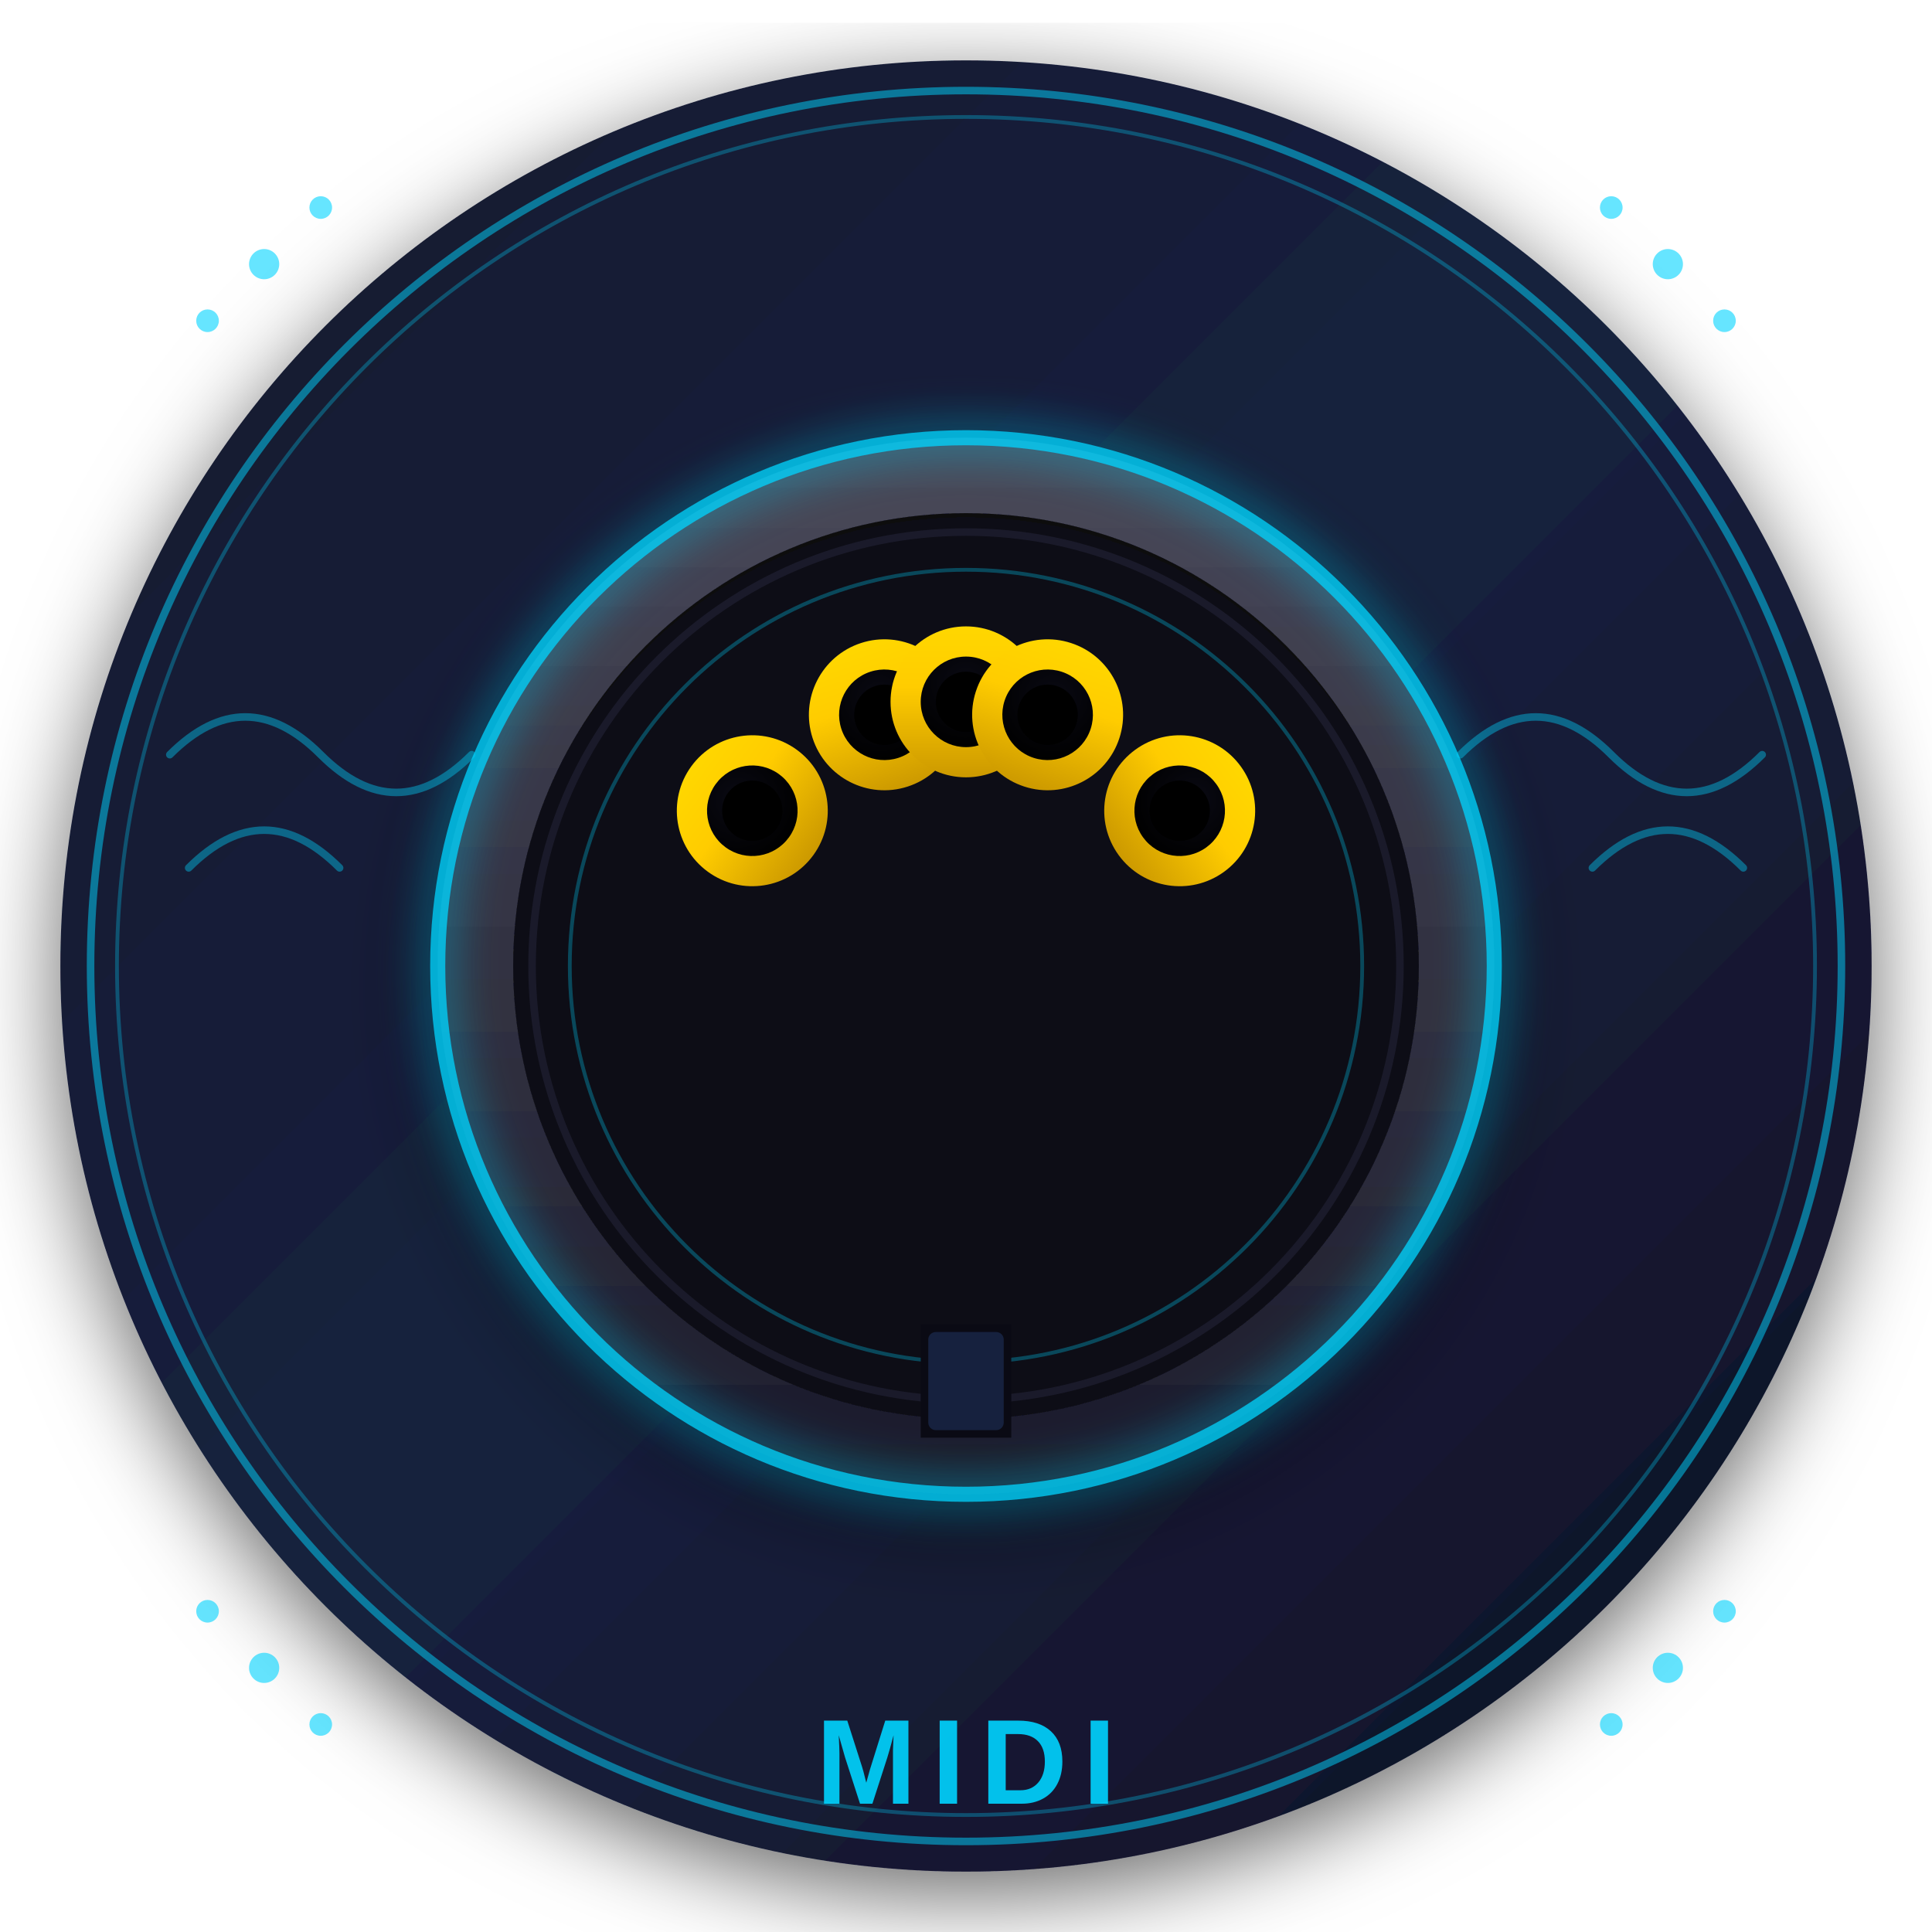
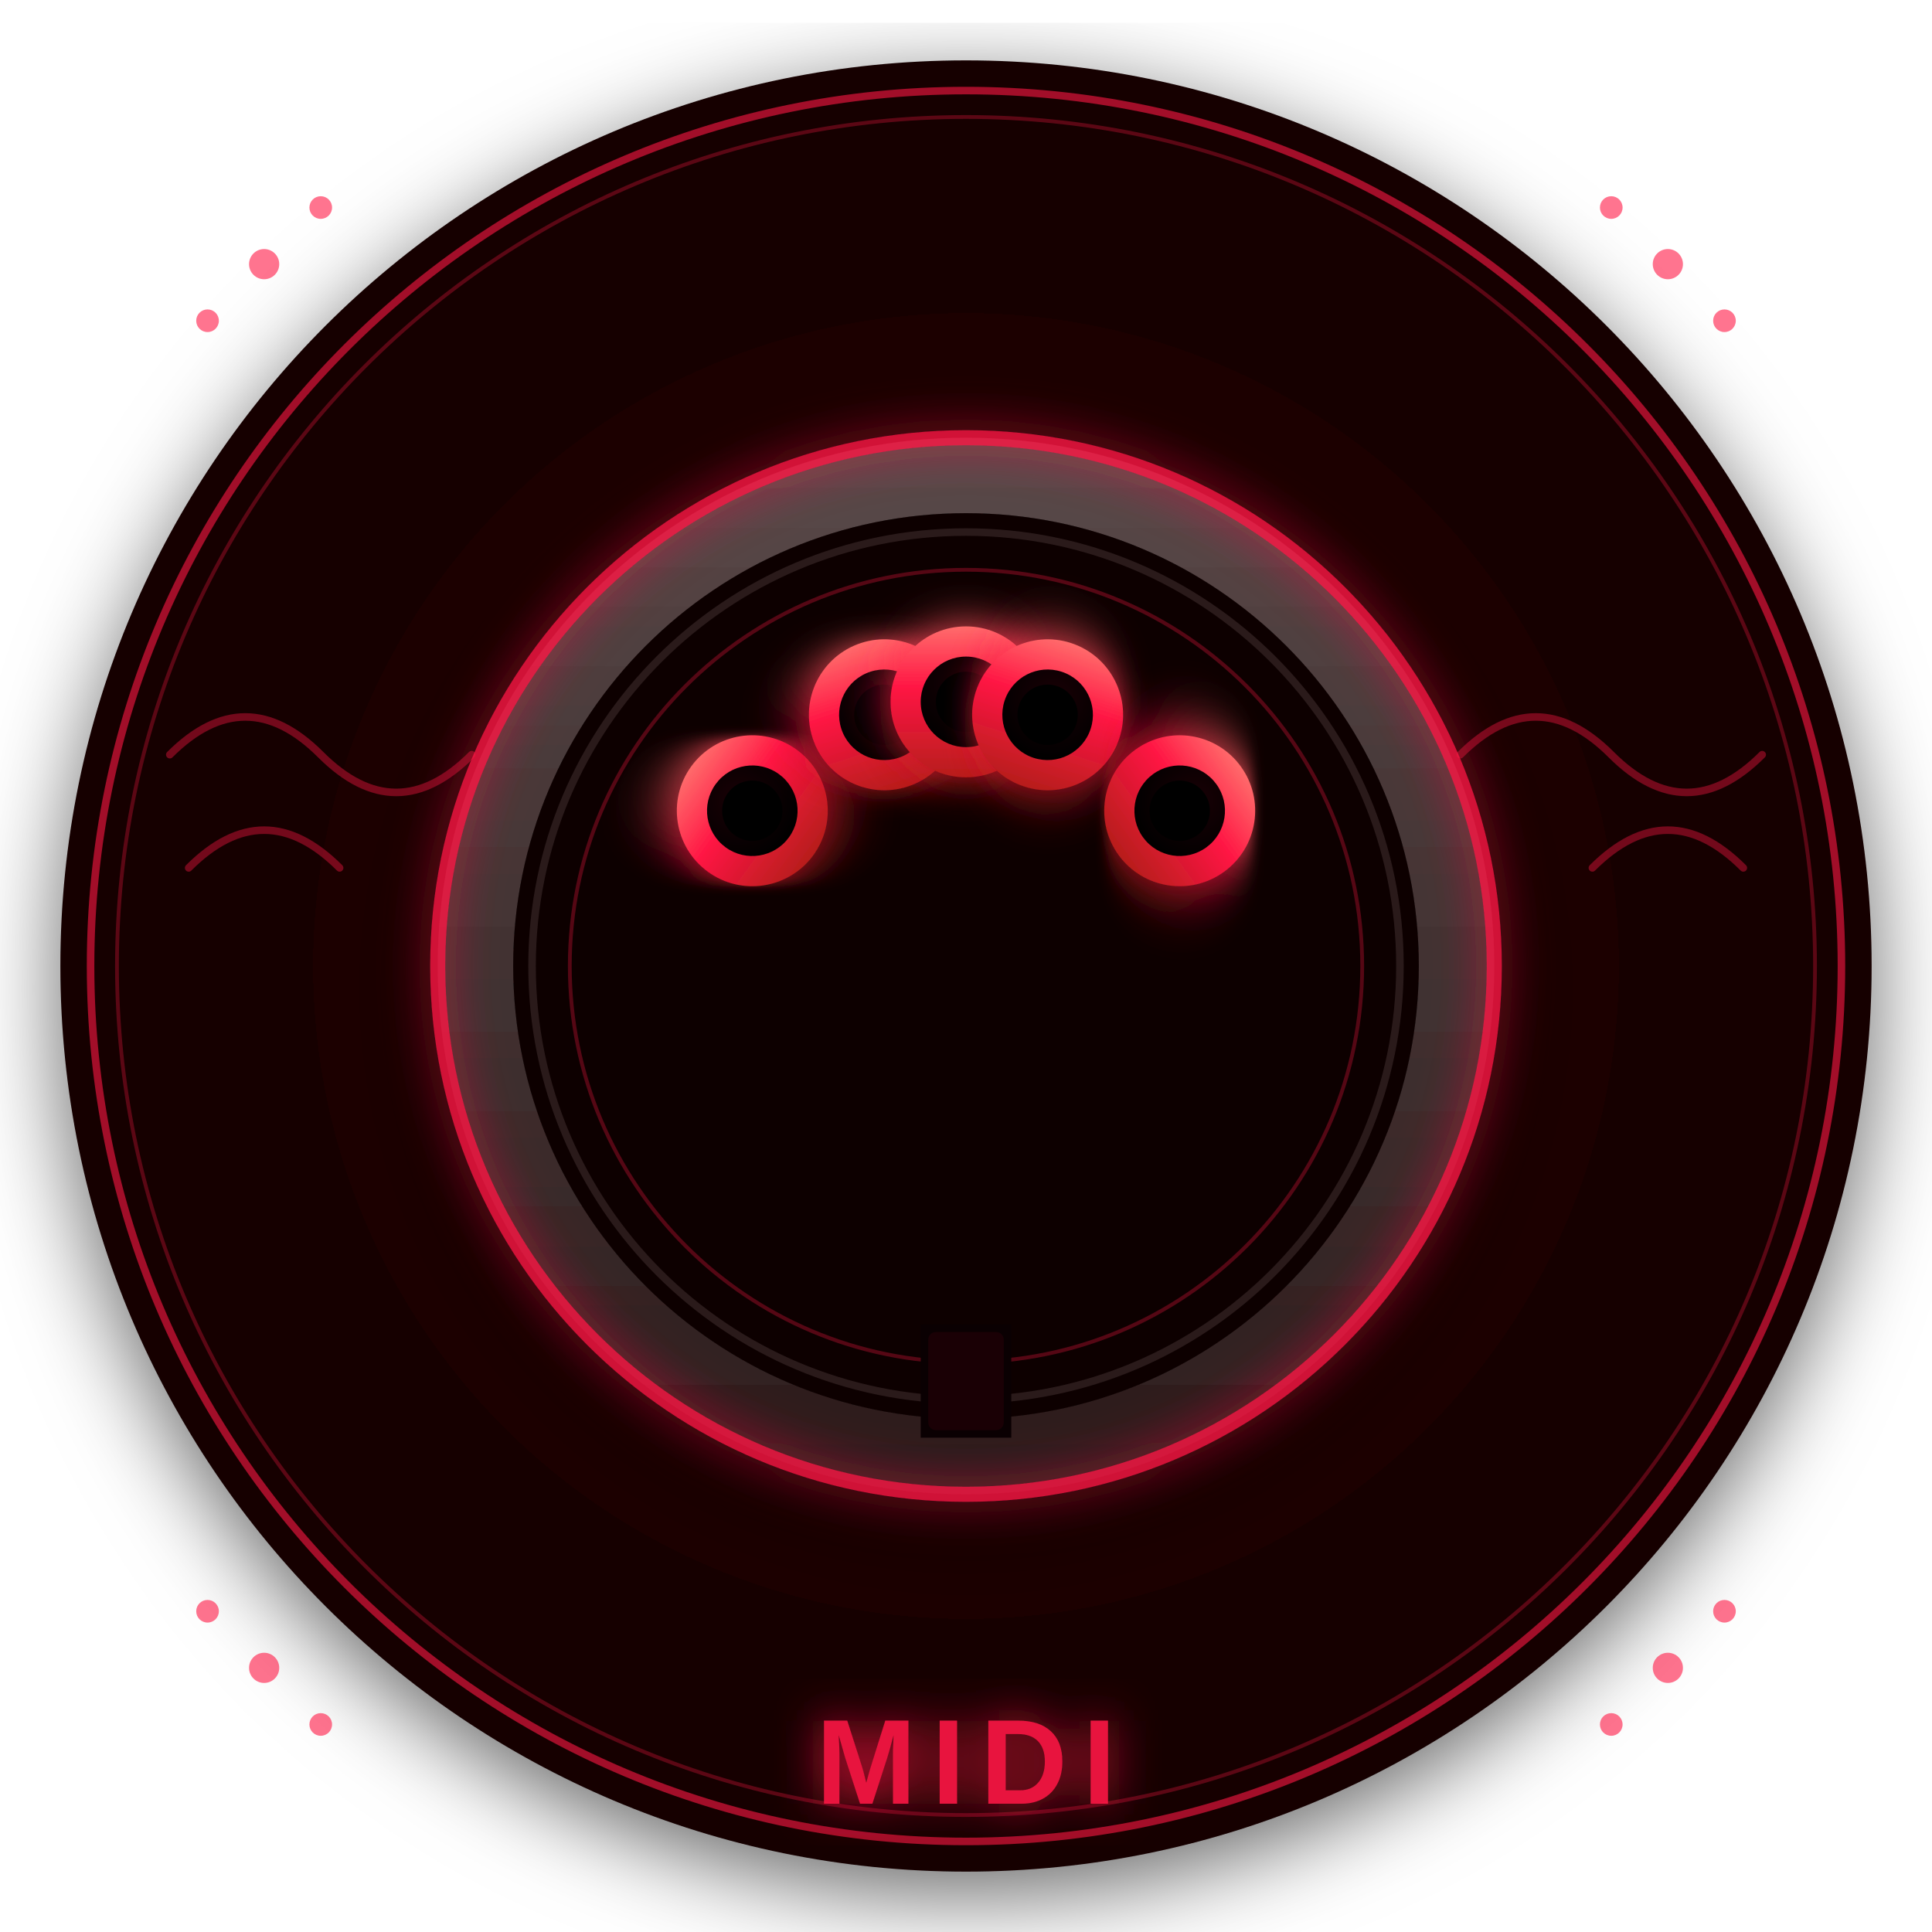
<svg xmlns="http://www.w3.org/2000/svg" viewBox="0 0 512 512" width="512" height="512">
  <defs>
-     <linearGradient id="bgGrad" x1="0%" y1="0%" x2="100%" y2="100%">
-       <stop offset="0%" style="stop-color:#1a1a2e" />
-       <stop offset="50%" style="stop-color:#16213e" />
-       <stop offset="100%" style="stop-color:#0f0f23" />
+     <radialGradient id="bgGrad" cx="50%" cy="50%" r="70%">
+       <stop offset="0%" style="stop-color:#3D0A0A" />
+       <stop offset="50%" style="stop-color:#1A0005" />
+       <stop offset="100%" style="stop-color:#0A0002" />
+     </radialGradient>
+     <linearGradient id="metalGrad" x1="0%" y1="0%" x2="0%" y2="100%">
+       <stop offset="0%" style="stop-color:#5A4A4A" />
+       <stop offset="30%" style="stop-color:#4A3A3A" />
+       <stop offset="70%" style="stop-color:#3A2A2A" />
+       <stop offset="100%" style="stop-color:#2A1A1A" />
    </linearGradient>
-     <linearGradient id="metalGrad" x1="0%" y1="0%" x2="0%" y2="100%">
-       <stop offset="0%" style="stop-color:#4a4a5a" />
-       <stop offset="30%" style="stop-color:#3a3a4a" />
-       <stop offset="70%" style="stop-color:#2a2a3a" />
-       <stop offset="100%" style="stop-color:#1a1a2a" />
+     <linearGradient id="infraredGrad" x1="0%" y1="0%" x2="0%" y2="100%">
+       <stop offset="0%" style="stop-color:#FF1744" />
+       <stop offset="50%" style="stop-color:#FF0040" />
+       <stop offset="100%" style="stop-color:#D50000" />
    </linearGradient>
-     <linearGradient id="midiGrad" x1="0%" y1="0%" x2="0%" y2="100%">
-       <stop offset="0%" style="stop-color:#00d4ff" />
-       <stop offset="100%" style="stop-color:#0099cc" />
-     </linearGradient>
-     <linearGradient id="goldGrad" x1="0%" y1="0%" x2="0%" y2="100%">
-       <stop offset="0%" style="stop-color:#ffd700" />
-       <stop offset="40%" style="stop-color:#ffcc00" />
-       <stop offset="100%" style="stop-color:#cc9900" />
+     <linearGradient id="pinGrad" x1="0%" y1="0%" x2="0%" y2="100%">
+       <stop offset="0%" style="stop-color:#FF6B6B" />
+       <stop offset="40%" style="stop-color:#FF1744" />
+       <stop offset="100%" style="stop-color:#B71C1C" />
    </linearGradient>
    <radialGradient id="pinHole" cx="50%" cy="30%" r="70%">
-       <stop offset="0%" style="stop-color:#0a0a14" />
+       <stop offset="0%" style="stop-color:#1A0005" />
      <stop offset="100%" style="stop-color:#000000" />
    </radialGradient>
    <filter id="glow" x="-50%" y="-50%" width="200%" height="200%">
      <feGaussianBlur stdDeviation="6" result="coloredBlur" />
      <feMerge>
        <feMergeNode in="coloredBlur" />
        <feMergeNode in="SourceGraphic" />
      </feMerge>
    </filter>
    <filter id="shadow" x="-20%" y="-20%" width="140%" height="140%">
      <feDropShadow dx="0" dy="6" stdDeviation="12" flood-color="#000" flood-opacity="0.6" />
    </filter>
    <filter id="innerShadow" x="-10%" y="-10%" width="120%" height="120%">
      <feOffset dx="0" dy="2" />
      <feGaussianBlur stdDeviation="3" result="offset-blur" />
      <feComposite operator="out" in="SourceGraphic" in2="offset-blur" result="inverse" />
      <feFlood flood-color="black" flood-opacity="0.4" result="color" />
      <feComposite operator="in" in="color" in2="inverse" result="shadow" />
      <feComposite operator="over" in="shadow" in2="SourceGraphic" />
    </filter>
  </defs>
  <circle cx="256" cy="256" r="240" fill="url(#bgGrad)" filter="url(#shadow)" />
-   <circle cx="256" cy="256" r="232" fill="none" stroke="#00d4ff" stroke-width="2" opacity="0.5" />
-   <circle cx="256" cy="256" r="225" fill="none" stroke="#00d4ff" stroke-width="1" opacity="0.3" />
+   <circle cx="256" cy="256" r="232" fill="none" stroke="#FF1744" stroke-width="2" opacity="0.6" />
+   <circle cx="256" cy="256" r="225" fill="none" stroke="#FF1744" stroke-width="1" opacity="0.3" />
  <g transform="translate(256, 256)">
    <circle cx="0" cy="0" r="140" fill="url(#metalGrad)" filter="url(#shadow)" />
-     <circle cx="0" cy="0" r="140" fill="none" stroke="#00d4ff" stroke-width="4" opacity="0.8" filter="url(#glow)" />
-     <circle cx="0" cy="0" r="120" fill="#0a0a14" filter="url(#innerShadow)" />
-     <circle cx="0" cy="0" r="115" fill="none" stroke="#1a1a2a" stroke-width="2" />
-     <circle cx="0" cy="0" r="105" fill="none" stroke="#00d4ff" stroke-width="1" opacity="0.3" />
-     <rect x="-12" y="95" width="24" height="30" fill="#0a0a14" />
-     <rect x="-10" y="97" width="20" height="26" fill="#16213e" rx="2" />
+     <circle cx="0" cy="0" r="140" fill="none" stroke="#FF1744" stroke-width="4" opacity="0.8" filter="url(#glow)" />
+     <circle cx="0" cy="0" r="120" fill="#0A0002" filter="url(#innerShadow)" />
+     <circle cx="0" cy="0" r="115" fill="none" stroke="#2A1A1A" stroke-width="2" />
+     <circle cx="0" cy="0" r="105" fill="none" stroke="#FF1744" stroke-width="1" opacity="0.3" />
+     <rect x="-12" y="95" width="24" height="30" fill="#0A0002" />
+     <rect x="-10" y="97" width="20" height="26" fill="#1A0005" rx="2" />
    <g transform="rotate(-54)">
-       <circle cx="0" cy="-70" r="20" fill="url(#goldGrad)" />
+       <circle cx="0" cy="-70" r="20" fill="url(#pinGrad)" filter="url(#glow)" />
      <circle cx="0" cy="-70" r="12" fill="url(#pinHole)" />
      <circle cx="0" cy="-70" r="8" fill="#000" />
    </g>
    <g transform="rotate(-18)">
-       <circle cx="0" cy="-70" r="20" fill="url(#goldGrad)" />
+       <circle cx="0" cy="-70" r="20" fill="url(#pinGrad)" filter="url(#glow)" />
      <circle cx="0" cy="-70" r="12" fill="url(#pinHole)" />
      <circle cx="0" cy="-70" r="8" fill="#000" />
    </g>
    <g>
-       <circle cx="0" cy="-70" r="20" fill="url(#goldGrad)" />
+       <circle cx="0" cy="-70" r="20" fill="url(#pinGrad)" filter="url(#glow)" />
      <circle cx="0" cy="-70" r="12" fill="url(#pinHole)" />
      <circle cx="0" cy="-70" r="8" fill="#000" />
    </g>
    <g transform="rotate(18)">
-       <circle cx="0" cy="-70" r="20" fill="url(#goldGrad)" />
+       <circle cx="0" cy="-70" r="20" fill="url(#pinGrad)" filter="url(#glow)" />
      <circle cx="0" cy="-70" r="12" fill="url(#pinHole)" />
      <circle cx="0" cy="-70" r="8" fill="#000" />
    </g>
    <g transform="rotate(54)">
-       <circle cx="0" cy="-70" r="20" fill="url(#goldGrad)" />
+       <circle cx="0" cy="-70" r="20" fill="url(#pinGrad)" filter="url(#glow)" />
      <circle cx="0" cy="-70" r="12" fill="url(#pinHole)" />
      <circle cx="0" cy="-70" r="8" fill="#000" />
    </g>
  </g>
-   <g stroke="#00d4ff" stroke-width="2" fill="none" opacity="0.4">
+   <g stroke="#FF1744" stroke-width="2" fill="none" opacity="0.4">
    <path d="M45,200 Q65,180 85,200 Q105,220 125,200" stroke-linecap="round" />
    <path d="M50,230 Q70,210 90,230" stroke-linecap="round" />
    <path d="M387,200 Q407,180 427,200 Q447,220 467,200" stroke-linecap="round" />
    <path d="M422,230 Q442,210 462,230" stroke-linecap="round" />
  </g>
-   <g fill="#00d4ff" opacity="0.6">
+   <g fill="#FF1744" opacity="0.6">
    <circle cx="70" cy="70" r="4" />
    <circle cx="85" cy="55" r="3" />
    <circle cx="55" cy="85" r="3" />
    <circle cx="442" cy="70" r="4" />
    <circle cx="427" cy="55" r="3" />
    <circle cx="457" cy="85" r="3" />
    <circle cx="70" cy="442" r="4" />
    <circle cx="85" cy="457" r="3" />
    <circle cx="55" cy="427" r="3" />
    <circle cx="442" cy="442" r="4" />
    <circle cx="427" cy="457" r="3" />
    <circle cx="457" cy="427" r="3" />
  </g>
-   <text x="256" y="478" font-family="Arial, sans-serif" font-size="32" font-weight="bold" fill="#00d4ff" text-anchor="middle" opacity="0.9" letter-spacing="4">MIDI</text>
+   <text x="256" y="478" font-family="Arial, sans-serif" font-size="32" font-weight="bold" fill="#FF1744" text-anchor="middle" opacity="0.9" letter-spacing="4" filter="url(#glow)">MIDI</text>
</svg>
